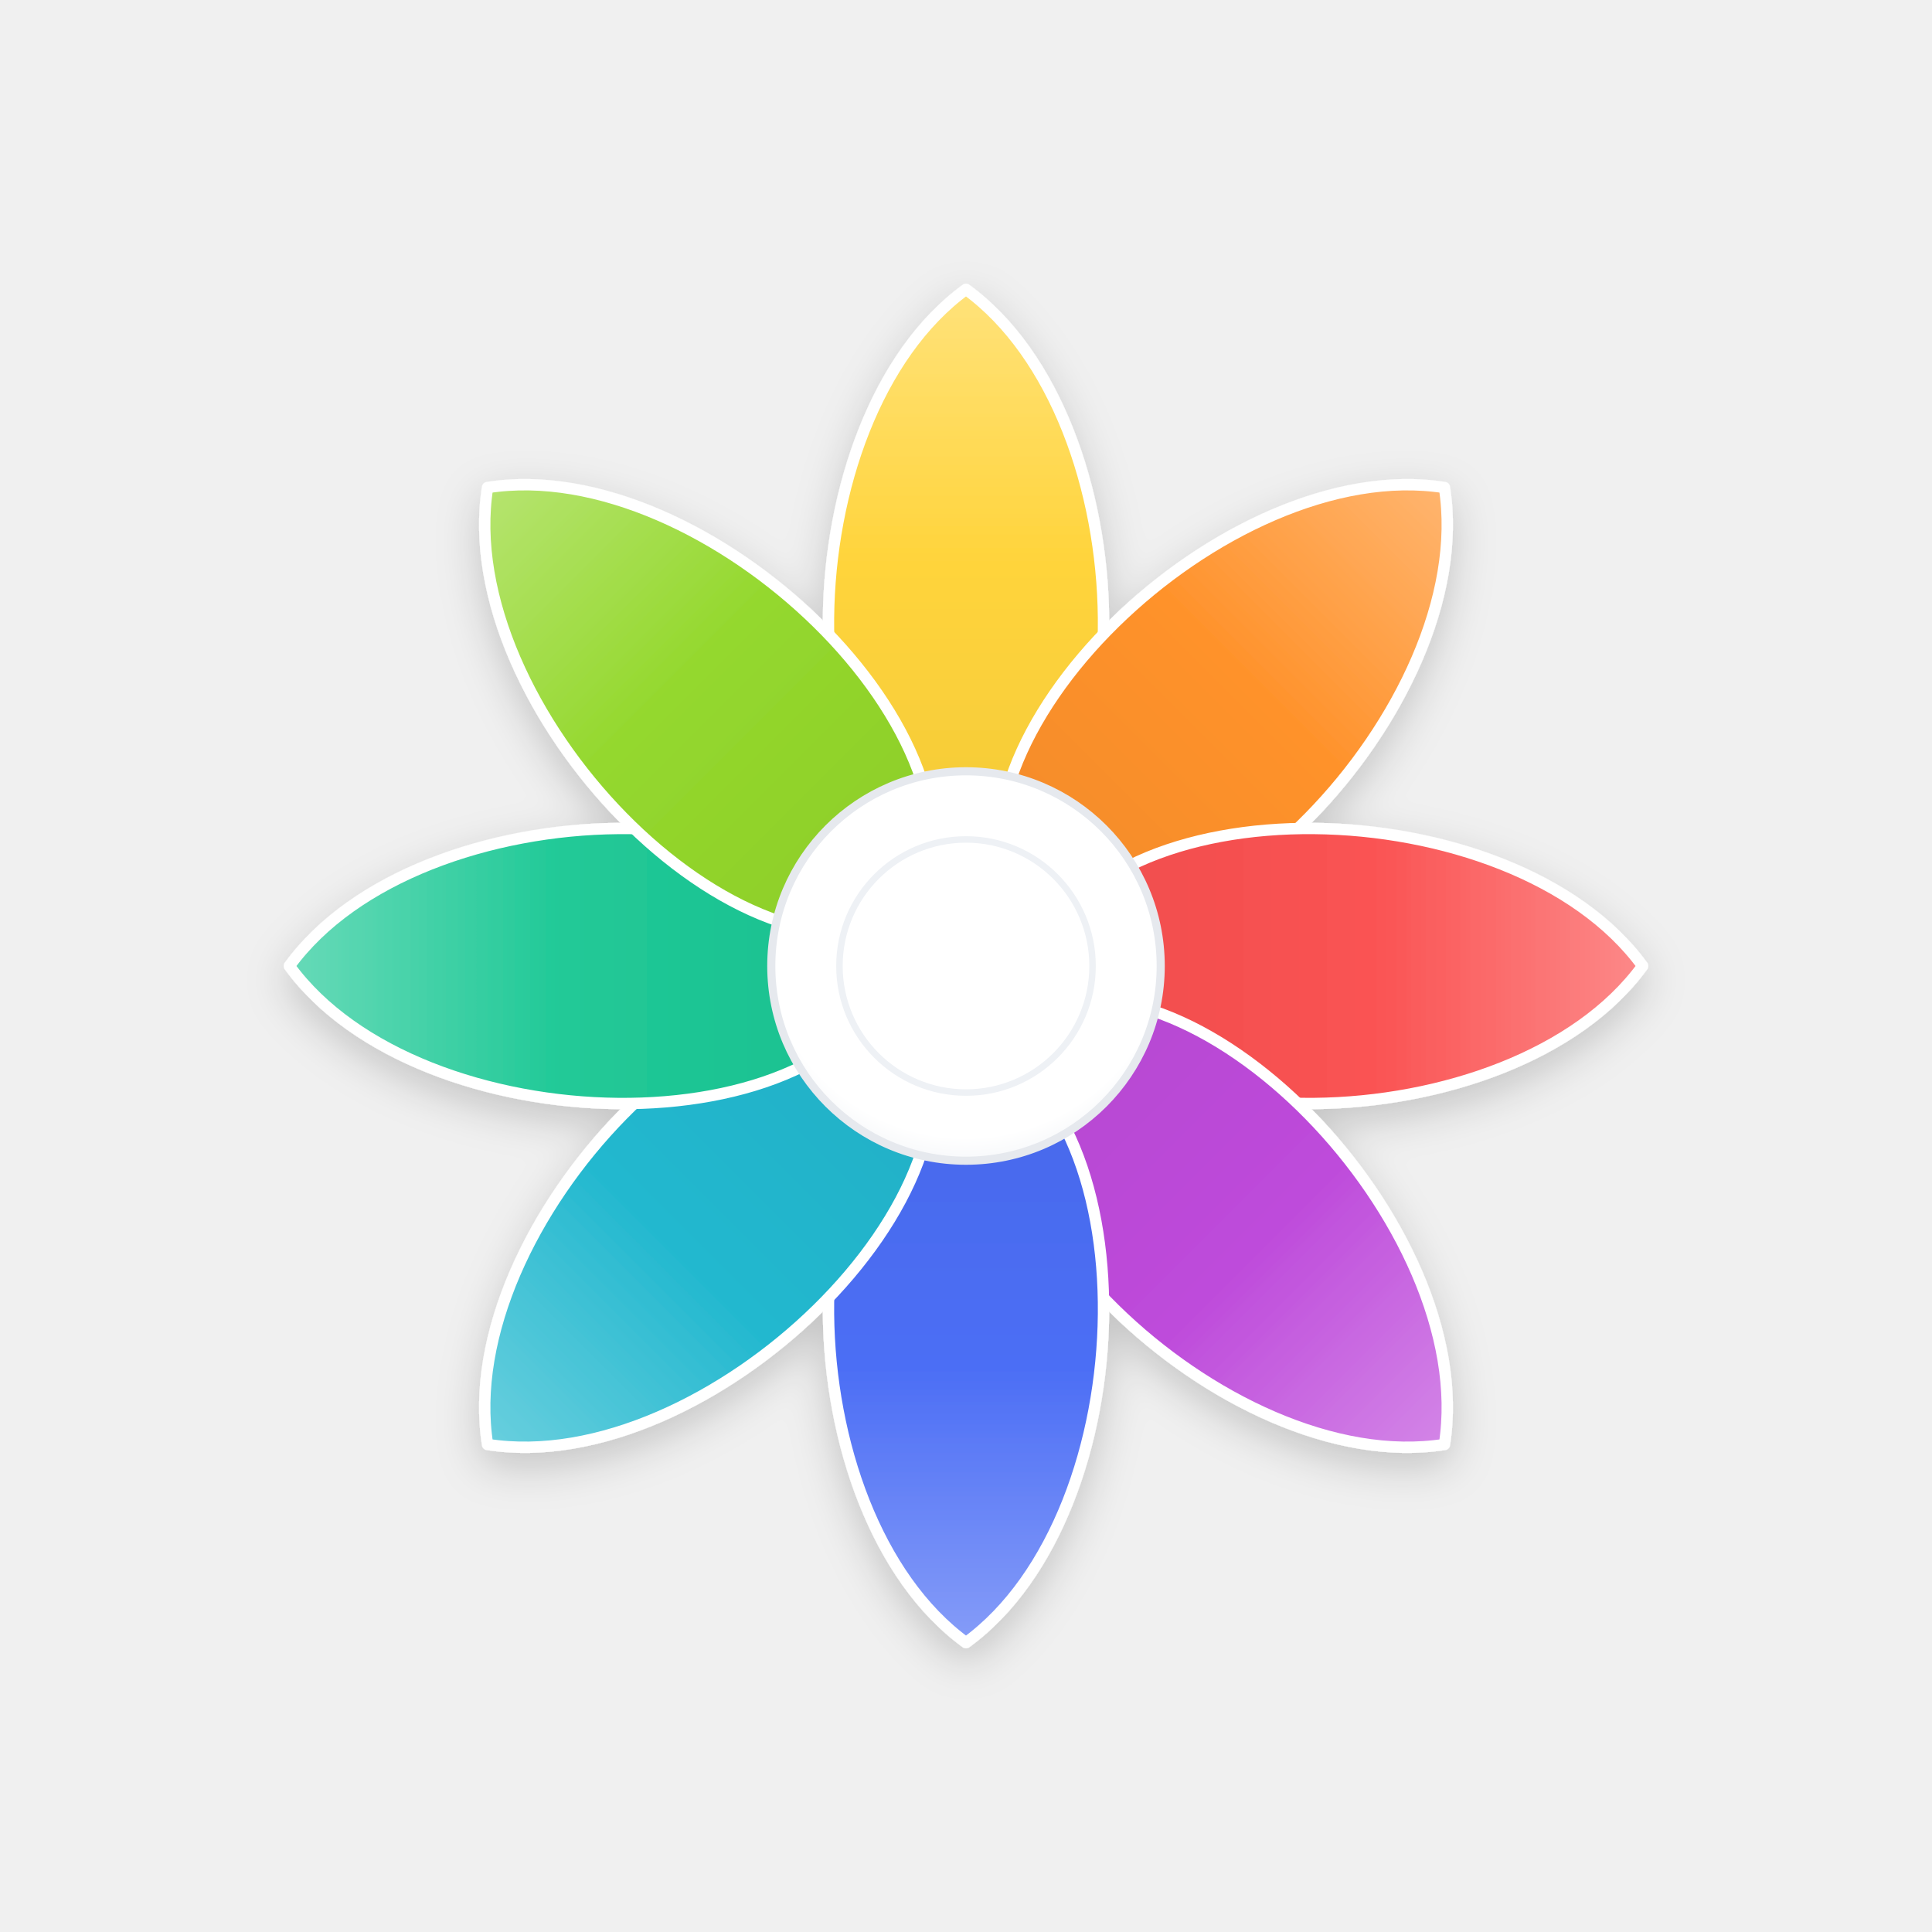
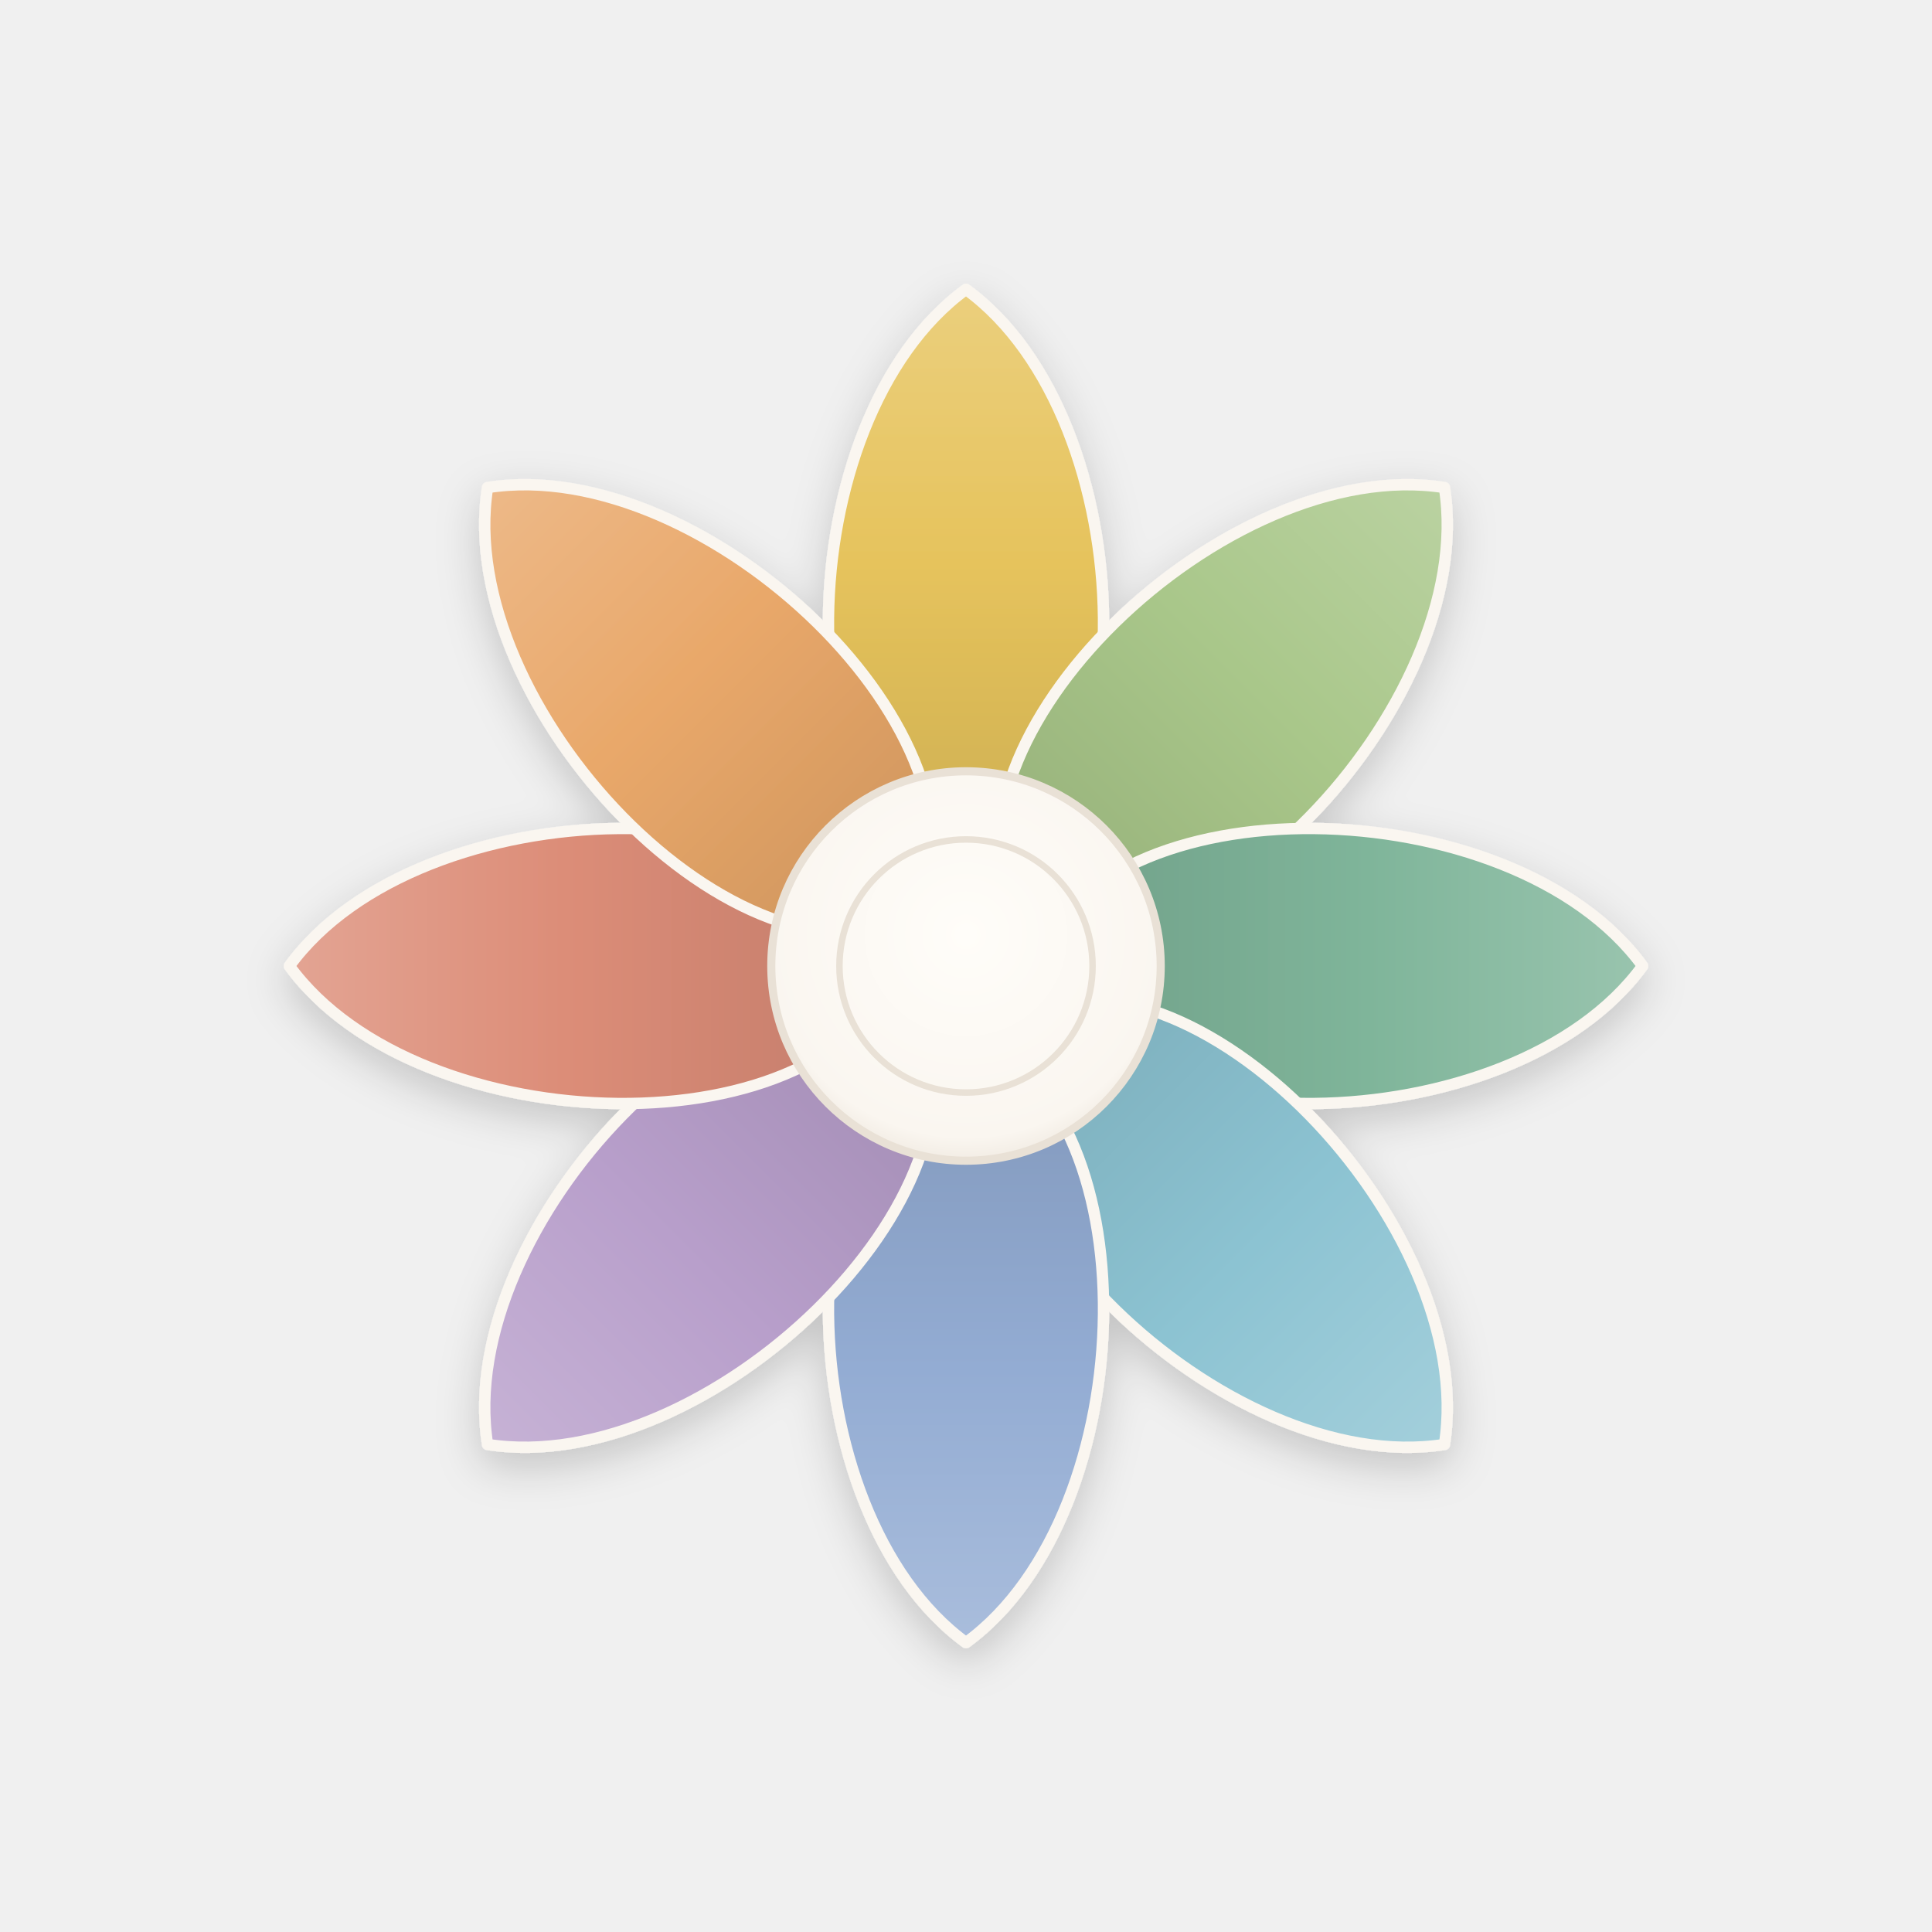
<svg xmlns="http://www.w3.org/2000/svg" width="1024" height="1024" viewBox="0 0 1024 1024">
  <defs>
    <linearGradient id="grad0" gradientUnits="userSpaceOnUse" x1="512" y1="470" x2="512" y2="95">
-       <stop offset="0" stop-color="#f2c938" />
-       <stop offset="0.55" stop-color="#FFD43B" />
-       <stop offset="1" stop-color="#ffe27a" />
+       <stop offset="0" stop-color="#caac51" />
+       <stop offset="0.55" stop-color="#E6C35C" />
+       <stop offset="1" stop-color="#ebcf7d" />
    </linearGradient>
    <linearGradient id="grad1" gradientUnits="userSpaceOnUse" x1="512" y1="470" x2="512" y2="95">
-       <stop offset="0" stop-color="#f28b29" />
-       <stop offset="0.55" stop-color="#FF922B" />
-       <stop offset="1" stop-color="#ffb56f" />
+       <stop offset="0" stop-color="#95af79" />
+       <stop offset="0.55" stop-color="#A9C78A" />
+       <stop offset="1" stop-color="#bad2a1" />
    </linearGradient>
    <linearGradient id="grad2" gradientUnits="userSpaceOnUse" x1="512" y1="470" x2="512" y2="95">
-       <stop offset="0" stop-color="#ee4e4e" />
-       <stop offset="0.55" stop-color="#FA5252" />
-       <stop offset="1" stop-color="#fc8989" />
+       <stop offset="0" stop-color="#709f88" />
+       <stop offset="0.55" stop-color="#7FB59A" />
+       <stop offset="1" stop-color="#99c4ae" />
    </linearGradient>
    <linearGradient id="grad3" gradientUnits="userSpaceOnUse" x1="512" y1="470" x2="512" y2="95">
-       <stop offset="0" stop-color="#b547d0" />
-       <stop offset="0.55" stop-color="#BE4BDB" />
-       <stop offset="1" stop-color="#d385e7" />
+       <stop offset="0" stop-color="#7bacb9" />
+       <stop offset="0.55" stop-color="#8CC3D2" />
+       <stop offset="1" stop-color="#a3cfdb" />
    </linearGradient>
    <linearGradient id="grad4" gradientUnits="userSpaceOnUse" x1="512" y1="470" x2="512" y2="95">
-       <stop offset="0" stop-color="#4869e9" />
-       <stop offset="0.55" stop-color="#4C6EF5" />
-       <stop offset="1" stop-color="#859cf8" />
+       <stop offset="0" stop-color="#8197ba" />
+       <stop offset="0.55" stop-color="#93ACD3" />
+       <stop offset="1" stop-color="#a9bddc" />
    </linearGradient>
    <linearGradient id="grad5" gradientUnits="userSpaceOnUse" x1="512" y1="470" x2="512" y2="95">
-       <stop offset="0" stop-color="#20afc5" />
-       <stop offset="0.55" stop-color="#22B8CF" />
-       <stop offset="1" stop-color="#69cfde" />
+       <stop offset="0" stop-color="#a28cb3" />
+       <stop offset="0.55" stop-color="#B89FCB" />
+       <stop offset="1" stop-color="#c6b2d5" />
    </linearGradient>
    <linearGradient id="grad6" gradientUnits="userSpaceOnUse" x1="512" y1="470" x2="512" y2="95">
-       <stop offset="0" stop-color="#1ebf8f" />
-       <stop offset="0.55" stop-color="#20C997" />
-       <stop offset="1" stop-color="#67dab8" />
+       <stop offset="0" stop-color="#c27c6a" />
+       <stop offset="0.55" stop-color="#DC8D78" />
+       <stop offset="1" stop-color="#e3a493" />
    </linearGradient>
    <linearGradient id="grad7" gradientUnits="userSpaceOnUse" x1="512" y1="470" x2="512" y2="95">
-       <stop offset="0" stop-color="#8dcd2b" />
-       <stop offset="0.55" stop-color="#94D82D" />
-       <stop offset="1" stop-color="#b6e470" />
+       <stop offset="0" stop-color="#cd945d" />
+       <stop offset="0.55" stop-color="#E9A86A" />
+       <stop offset="1" stop-color="#edb988" />
    </linearGradient>
    <radialGradient id="hub" cx="0.5" cy="0.42" r="0.65">
-       <stop offset="0" stop-color="#ffffff" />
-       <stop offset="0.80" stop-color="#ffffff" />
-       <stop offset="1" stop-color="#eef1f5" />
+       <stop offset="0" stop-color="#FFFDF9" />
+       <stop offset="0.80" stop-color="#FAF6F0" />
+       <stop offset="1" stop-color="#E9E1D6" />
    </radialGradient>
    <filter id="softshadow" x="-25%" y="-25%" width="150%" height="150%">
      <feGaussianBlur in="SourceAlpha" stdDeviation="13" />
      <feOffset dy="9" />
      <feComponentTransfer>
        <feFuncA type="linear" slope="0.18" />
      </feComponentTransfer>
      <feMerge>
        <feMergeNode />
        <feMergeNode in="SourceGraphic" />
      </feMerge>
    </filter>
    <filter id="cardshadow" x="-15%" y="-15%" width="130%" height="130%">
      <feGaussianBlur in="SourceAlpha" stdDeviation="18" />
      <feOffset dy="14" />
      <feComponentTransfer>
        <feFuncA type="linear" slope="0.22" />
      </feComponentTransfer>
      <feMerge>
        <feMergeNode />
        <feMergeNode in="SourceGraphic" />
      </feMerge>
    </filter>
  </defs>
  <g transform="translate(512 512) scale(0.86) translate(-512 -512)">
    <g filter="url(#softshadow)">
      <g transform="rotate(0 512 512)">
-         <path d="M512 470 C396 430 402 175 512 95 C622 175 628 430 512 470 Z" fill="url(#grad0)" stroke="#ffffff" stroke-width="7" stroke-linejoin="round" />
+         <path d="M512 470 C396 430 402 175 512 95 C622 175 628 430 512 470 Z" fill="url(#grad0)" stroke="#FAF6F0" stroke-width="7" stroke-linejoin="round" />
      </g>
      <g transform="rotate(45 512 512)">
-         <path d="M512 470 C396 430 402 175 512 95 C622 175 628 430 512 470 Z" fill="url(#grad1)" stroke="#ffffff" stroke-width="7" stroke-linejoin="round" />
+         <path d="M512 470 C396 430 402 175 512 95 C622 175 628 430 512 470 Z" fill="url(#grad1)" stroke="#FAF6F0" stroke-width="7" stroke-linejoin="round" />
      </g>
      <g transform="rotate(90 512 512)">
-         <path d="M512 470 C396 430 402 175 512 95 C622 175 628 430 512 470 Z" fill="url(#grad2)" stroke="#ffffff" stroke-width="7" stroke-linejoin="round" />
+         <path d="M512 470 C396 430 402 175 512 95 C622 175 628 430 512 470 Z" fill="url(#grad2)" stroke="#FAF6F0" stroke-width="7" stroke-linejoin="round" />
      </g>
      <g transform="rotate(135 512 512)">
-         <path d="M512 470 C396 430 402 175 512 95 C622 175 628 430 512 470 Z" fill="url(#grad3)" stroke="#ffffff" stroke-width="7" stroke-linejoin="round" />
+         <path d="M512 470 C396 430 402 175 512 95 C622 175 628 430 512 470 Z" fill="url(#grad3)" stroke="#FAF6F0" stroke-width="7" stroke-linejoin="round" />
      </g>
      <g transform="rotate(180 512 512)">
-         <path d="M512 470 C396 430 402 175 512 95 C622 175 628 430 512 470 Z" fill="url(#grad4)" stroke="#ffffff" stroke-width="7" stroke-linejoin="round" />
+         <path d="M512 470 C396 430 402 175 512 95 C622 175 628 430 512 470 Z" fill="url(#grad4)" stroke="#FAF6F0" stroke-width="7" stroke-linejoin="round" />
      </g>
      <g transform="rotate(225 512 512)">
-         <path d="M512 470 C396 430 402 175 512 95 C622 175 628 430 512 470 Z" fill="url(#grad5)" stroke="#ffffff" stroke-width="7" stroke-linejoin="round" />
+         <path d="M512 470 C396 430 402 175 512 95 C622 175 628 430 512 470 Z" fill="url(#grad5)" stroke="#FAF6F0" stroke-width="7" stroke-linejoin="round" />
      </g>
      <g transform="rotate(270 512 512)">
-         <path d="M512 470 C396 430 402 175 512 95 C622 175 628 430 512 470 Z" fill="url(#grad6)" stroke="#ffffff" stroke-width="7" stroke-linejoin="round" />
+         <path d="M512 470 C396 430 402 175 512 95 C622 175 628 430 512 470 Z" fill="url(#grad6)" stroke="#FAF6F0" stroke-width="7" stroke-linejoin="round" />
      </g>
      <g transform="rotate(315 512 512)">
-         <path d="M512 470 C396 430 402 175 512 95 C622 175 628 430 512 470 Z" fill="url(#grad7)" stroke="#ffffff" stroke-width="7" stroke-linejoin="round" />
+         <path d="M512 470 C396 430 402 175 512 95 C622 175 628 430 512 470 Z" fill="url(#grad7)" stroke="#FAF6F0" stroke-width="7" stroke-linejoin="round" />
      </g>
-       <circle cx="512" cy="512" r="120" fill="url(#hub)" stroke="#e6e9ee" stroke-width="5" />
-       <circle cx="512" cy="512" r="78" fill="none" stroke="#eef1f5" stroke-width="4" />
+       <circle cx="512" cy="512" r="120" fill="url(#hub)" stroke="#E9E1D6" stroke-width="5" />
+       <circle cx="512" cy="512" r="78" fill="none" stroke="#E9E1D6" stroke-width="4" />
    </g>
  </g>
</svg>
